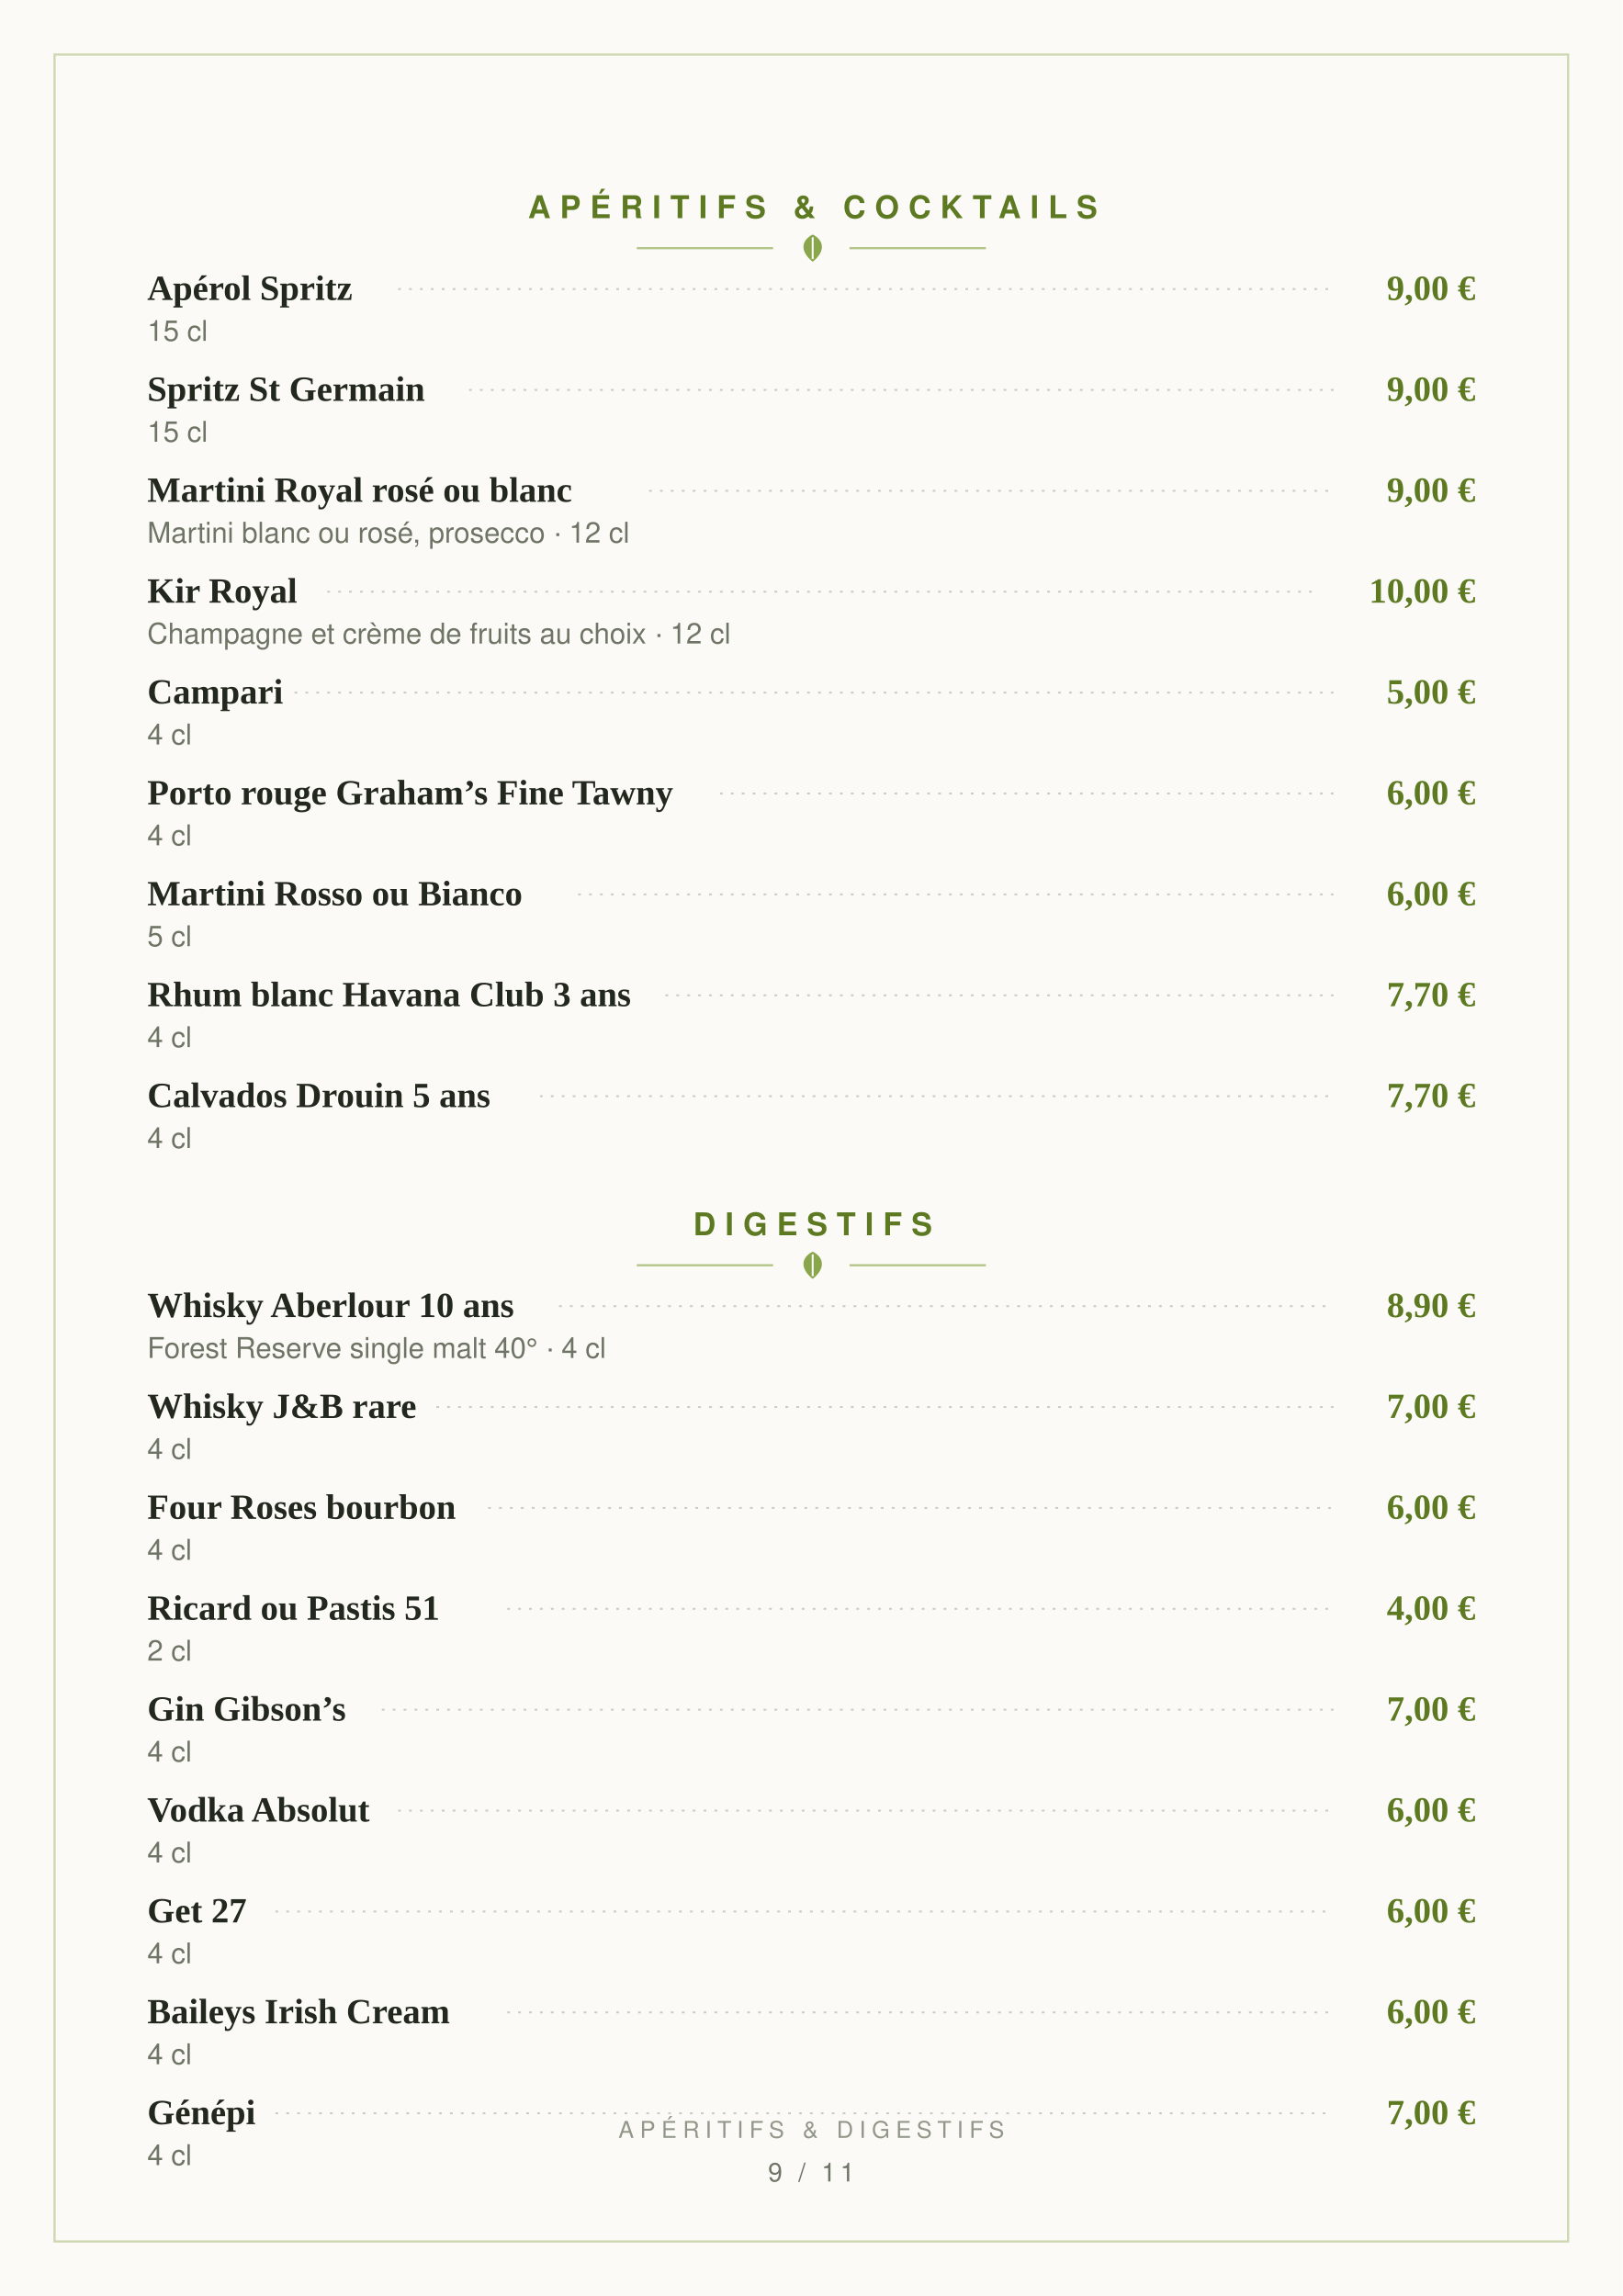
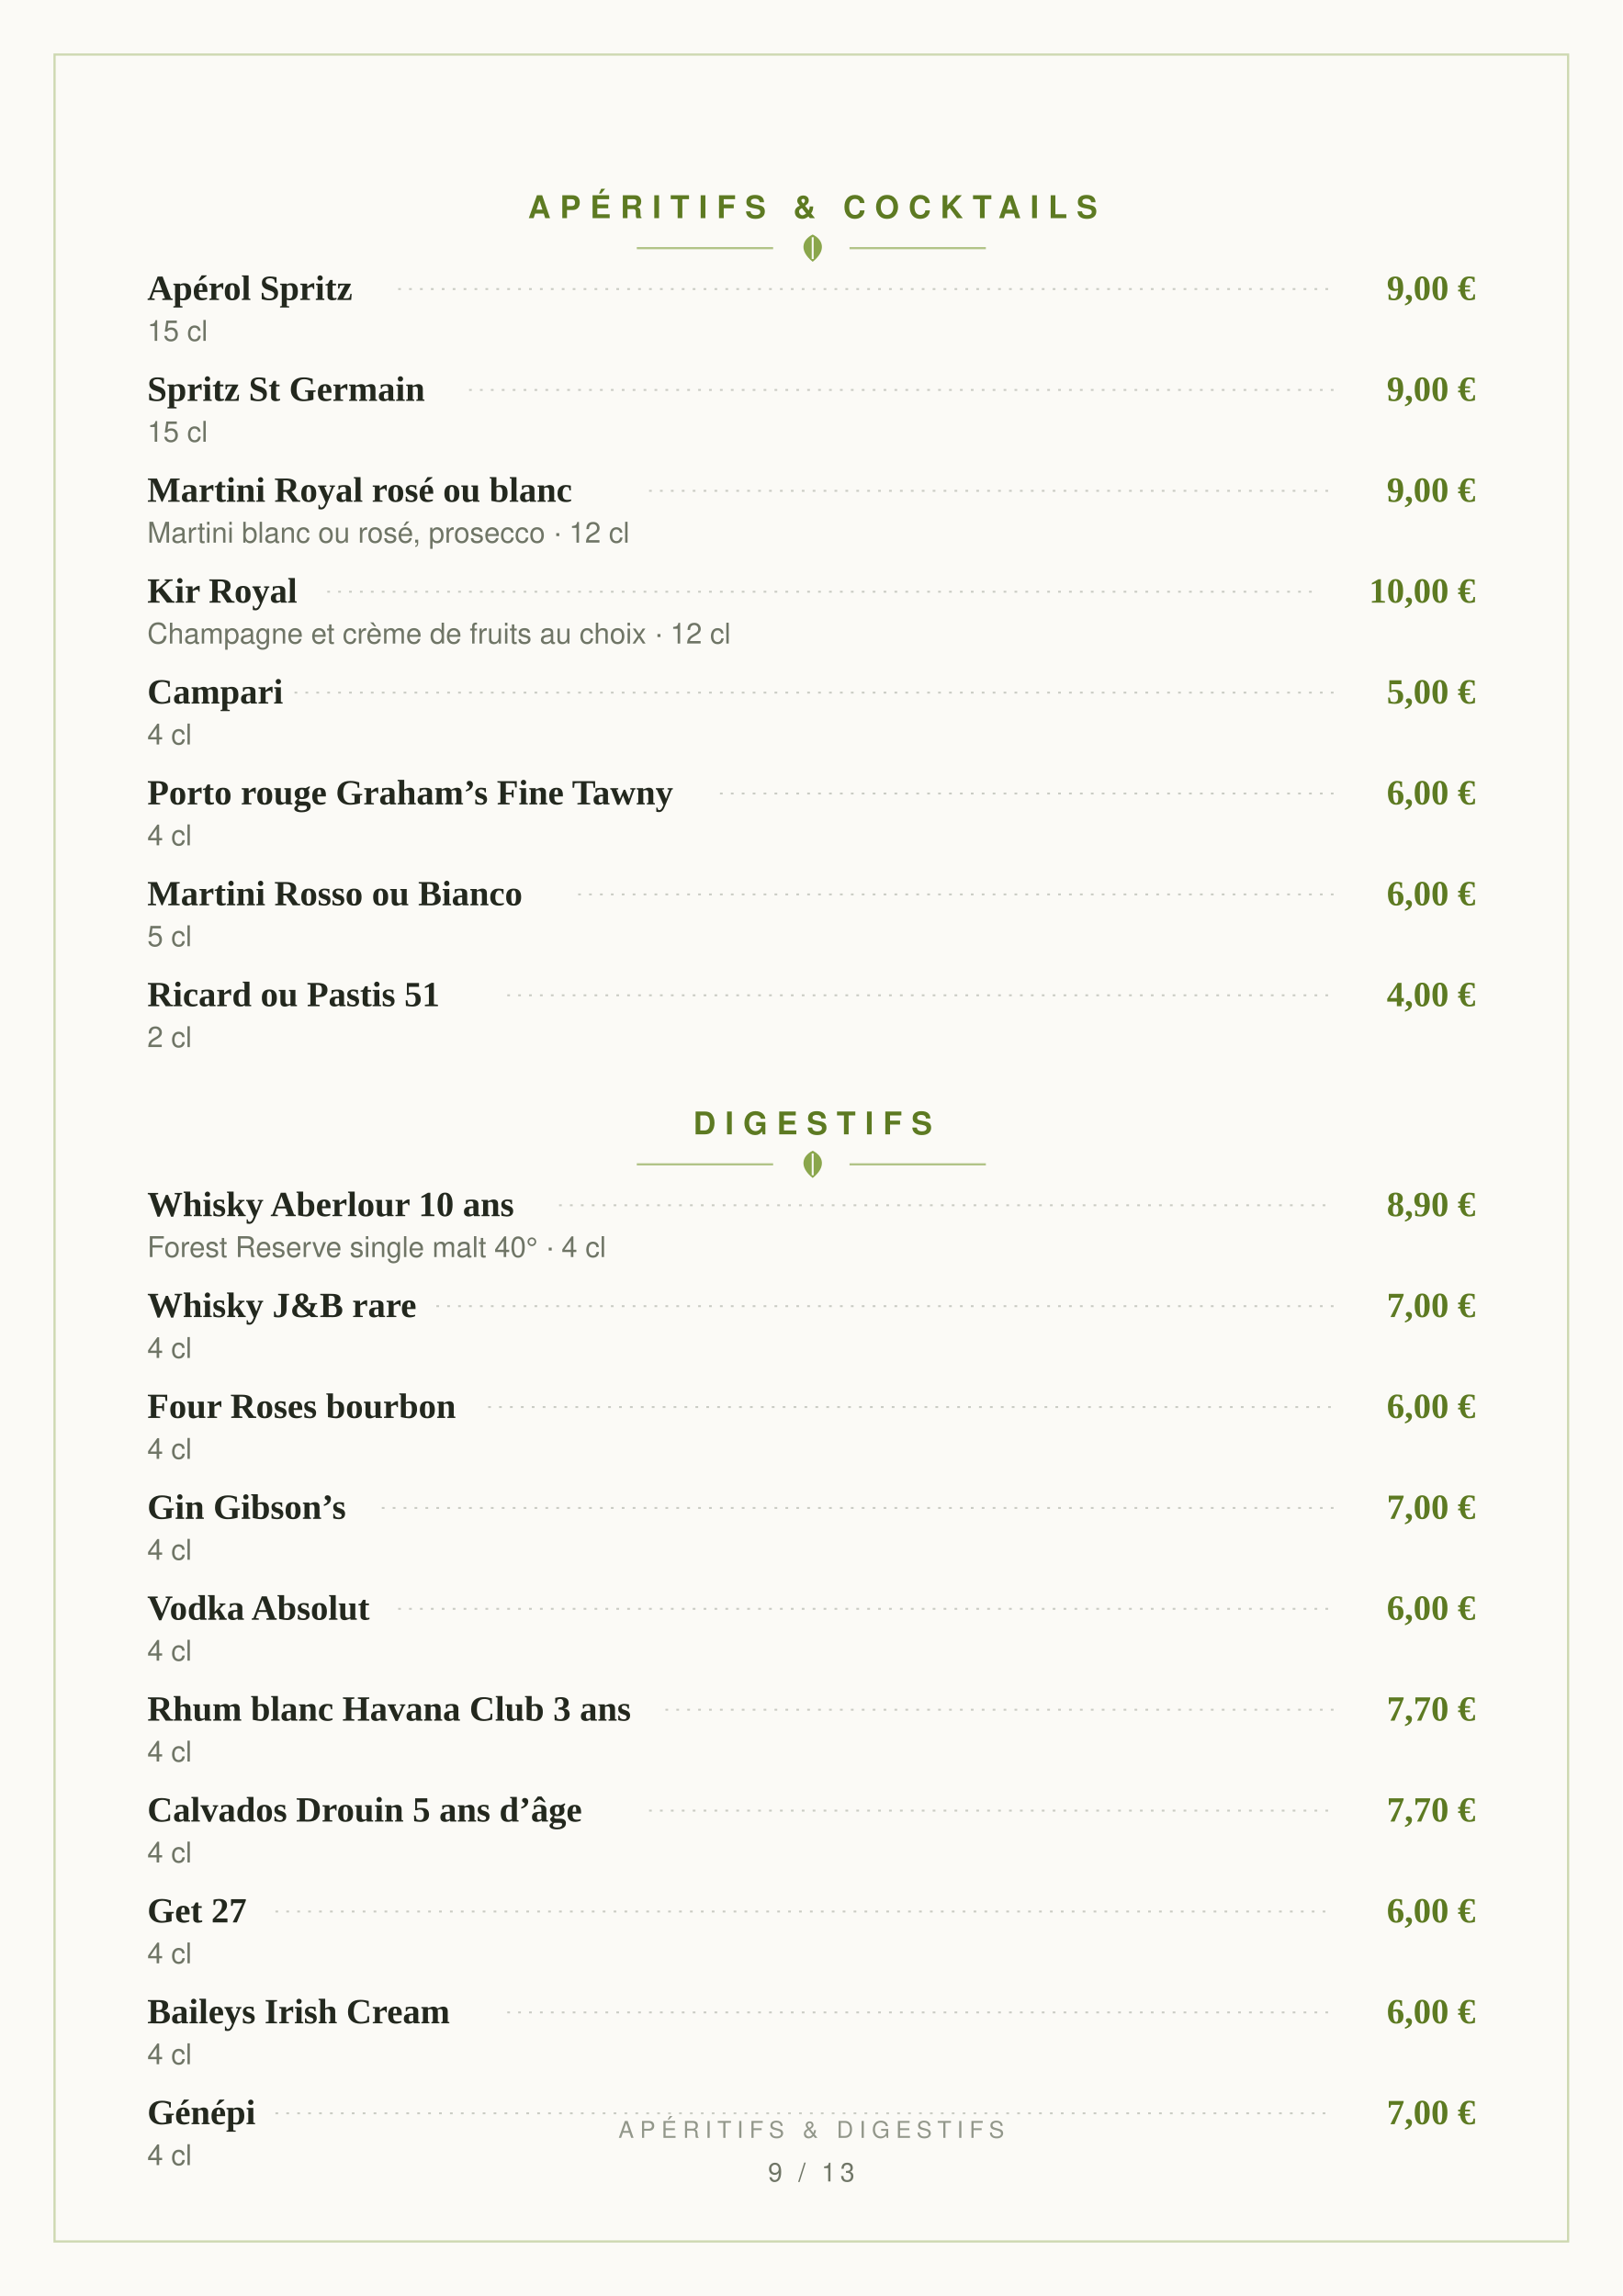
<svg xmlns="http://www.w3.org/2000/svg" viewBox="0 0 595 842" width="595" height="842" role="img">
  <rect width="595" height="842" fill="#fbfaf6" />
  <rect x="20" y="20" width="555" height="802" fill="none" stroke="#77982e" stroke-width=".8" opacity=".35" />
  <g transform="translate(0,0)">
    <text x="298" y="80" font-family="'Helvetica Neue', Helvetica, Arial, sans-serif" font-size="11.5" fill="#5d7a22" text-anchor="middle" font-weight="600" letter-spacing="3.4">APÉRITIFS &amp; COCKTAILS</text>
    <line x1="233.5" y1="91" x2="283.5" y2="91" stroke="#77982e" stroke-width=".8" opacity=".55" />
    <line x1="311.5" y1="91" x2="361.5" y2="91" stroke="#77982e" stroke-width=".8" opacity=".55" />
    <g transform="translate(298,91)" fill="#77982e" opacity=".85">
      <path d="M0,-5 C4,-3 5,1 0,5 C-5,1 -4,-3 0,-5 Z" />
      <line x1="0" y1="-4" x2="0" y2="4" stroke="#fbfaf6" stroke-width=".7" />
    </g>
    <text x="54" y="110" font-family="Georgia, 'Times New Roman', serif" font-size="13" fill="#23281e" text-anchor="start" font-weight="bold" letter-spacing="0">Apérol Spritz</text>
    <text x="541" y="110" font-family="Georgia, 'Times New Roman', serif" font-size="13" fill="#5d7a22" text-anchor="end" font-weight="bold" letter-spacing="0">9,00 €</text>
    <line x1="146" y1="106" x2="489" y2="106" stroke="#6f7566" stroke-width=".7" opacity=".35" stroke-dasharray="1 3" />
    <text x="54" y="125" font-family="'Helvetica Neue', Helvetica, Arial, sans-serif" font-size="10.5" fill="#6f7566" text-anchor="start" font-weight="normal" letter-spacing="0">15 cl</text>
    <text x="54" y="147" font-family="Georgia, 'Times New Roman', serif" font-size="13" fill="#23281e" text-anchor="start" font-weight="bold" letter-spacing="0">Spritz St Germain</text>
    <text x="541" y="147" font-family="Georgia, 'Times New Roman', serif" font-size="13" fill="#5d7a22" text-anchor="end" font-weight="bold" letter-spacing="0">9,00 €</text>
    <line x1="172" y1="143" x2="489" y2="143" stroke="#6f7566" stroke-width=".7" opacity=".35" stroke-dasharray="1 3" />
    <text x="54" y="162" font-family="'Helvetica Neue', Helvetica, Arial, sans-serif" font-size="10.5" fill="#6f7566" text-anchor="start" font-weight="normal" letter-spacing="0">15 cl</text>
    <text x="54" y="184" font-family="Georgia, 'Times New Roman', serif" font-size="13" fill="#23281e" text-anchor="start" font-weight="bold" letter-spacing="0">Martini Royal rosé ou blanc</text>
    <text x="541" y="184" font-family="Georgia, 'Times New Roman', serif" font-size="13" fill="#5d7a22" text-anchor="end" font-weight="bold" letter-spacing="0">9,00 €</text>
    <line x1="238" y1="180" x2="489" y2="180" stroke="#6f7566" stroke-width=".7" opacity=".35" stroke-dasharray="1 3" />
    <text x="54" y="199" font-family="'Helvetica Neue', Helvetica, Arial, sans-serif" font-size="10.5" fill="#6f7566" text-anchor="start" font-weight="normal" letter-spacing="0">Martini blanc ou rosé, prosecco · 12 cl</text>
    <text x="54" y="221" font-family="Georgia, 'Times New Roman', serif" font-size="13" fill="#23281e" text-anchor="start" font-weight="bold" letter-spacing="0">Kir Royal</text>
    <text x="541" y="221" font-family="Georgia, 'Times New Roman', serif" font-size="13" fill="#5d7a22" text-anchor="end" font-weight="bold" letter-spacing="0">10,00 €</text>
    <line x1="120" y1="217" x2="482" y2="217" stroke="#6f7566" stroke-width=".7" opacity=".35" stroke-dasharray="1 3" />
    <text x="54" y="236" font-family="'Helvetica Neue', Helvetica, Arial, sans-serif" font-size="10.5" fill="#6f7566" text-anchor="start" font-weight="normal" letter-spacing="0">Champagne et crème de fruits au choix · 12 cl</text>
    <text x="54" y="258" font-family="Georgia, 'Times New Roman', serif" font-size="13" fill="#23281e" text-anchor="start" font-weight="bold" letter-spacing="0">Campari</text>
    <text x="541" y="258" font-family="Georgia, 'Times New Roman', serif" font-size="13" fill="#5d7a22" text-anchor="end" font-weight="bold" letter-spacing="0">5,00 €</text>
    <line x1="108" y1="254" x2="489" y2="254" stroke="#6f7566" stroke-width=".7" opacity=".35" stroke-dasharray="1 3" />
    <text x="54" y="273" font-family="'Helvetica Neue', Helvetica, Arial, sans-serif" font-size="10.5" fill="#6f7566" text-anchor="start" font-weight="normal" letter-spacing="0">4 cl</text>
    <text x="54" y="295" font-family="Georgia, 'Times New Roman', serif" font-size="13" fill="#23281e" text-anchor="start" font-weight="bold" letter-spacing="0">Porto rouge Graham’s Fine Tawny</text>
    <text x="541" y="295" font-family="Georgia, 'Times New Roman', serif" font-size="13" fill="#5d7a22" text-anchor="end" font-weight="bold" letter-spacing="0">6,00 €</text>
    <line x1="264" y1="291" x2="489" y2="291" stroke="#6f7566" stroke-width=".7" opacity=".35" stroke-dasharray="1 3" />
    <text x="54" y="310" font-family="'Helvetica Neue', Helvetica, Arial, sans-serif" font-size="10.5" fill="#6f7566" text-anchor="start" font-weight="normal" letter-spacing="0">4 cl</text>
    <text x="54" y="332" font-family="Georgia, 'Times New Roman', serif" font-size="13" fill="#23281e" text-anchor="start" font-weight="bold" letter-spacing="0">Martini Rosso ou Bianco</text>
    <text x="541" y="332" font-family="Georgia, 'Times New Roman', serif" font-size="13" fill="#5d7a22" text-anchor="end" font-weight="bold" letter-spacing="0">6,00 €</text>
    <line x1="212" y1="328" x2="489" y2="328" stroke="#6f7566" stroke-width=".7" opacity=".35" stroke-dasharray="1 3" />
    <text x="54" y="347" font-family="'Helvetica Neue', Helvetica, Arial, sans-serif" font-size="10.5" fill="#6f7566" text-anchor="start" font-weight="normal" letter-spacing="0">5 cl</text>
-     <text x="54" y="369" font-family="Georgia, 'Times New Roman', serif" font-size="13" fill="#23281e" text-anchor="start" font-weight="bold" letter-spacing="0">Rhum blanc Havana Club 3 ans</text>
-     <text x="541" y="369" font-family="Georgia, 'Times New Roman', serif" font-size="13" fill="#5d7a22" text-anchor="end" font-weight="bold" letter-spacing="0">7,70 €</text>
-     <line x1="244" y1="365" x2="489" y2="365" stroke="#6f7566" stroke-width=".7" opacity=".35" stroke-dasharray="1 3" />
-     <text x="54" y="384" font-family="'Helvetica Neue', Helvetica, Arial, sans-serif" font-size="10.5" fill="#6f7566" text-anchor="start" font-weight="normal" letter-spacing="0">4 cl</text>
-     <text x="54" y="406" font-family="Georgia, 'Times New Roman', serif" font-size="13" fill="#23281e" text-anchor="start" font-weight="bold" letter-spacing="0">Calvados Drouin 5 ans</text>
-     <text x="541" y="406" font-family="Georgia, 'Times New Roman', serif" font-size="13" fill="#5d7a22" text-anchor="end" font-weight="bold" letter-spacing="0">7,70 €</text>
-     <line x1="198" y1="402" x2="489" y2="402" stroke="#6f7566" stroke-width=".7" opacity=".35" stroke-dasharray="1 3" />
-     <text x="54" y="421" font-family="'Helvetica Neue', Helvetica, Arial, sans-serif" font-size="10.5" fill="#6f7566" text-anchor="start" font-weight="normal" letter-spacing="0">4 cl</text>
-     <text x="298" y="453" font-family="'Helvetica Neue', Helvetica, Arial, sans-serif" font-size="11.5" fill="#5d7a22" text-anchor="middle" font-weight="600" letter-spacing="3.4">DIGESTIFS</text>
-     <line x1="233.5" y1="464" x2="283.5" y2="464" stroke="#77982e" stroke-width=".8" opacity=".55" />
-     <line x1="311.5" y1="464" x2="361.5" y2="464" stroke="#77982e" stroke-width=".8" opacity=".55" />
-     <g transform="translate(298,464)" fill="#77982e" opacity=".85">
+     <text x="54" y="369" font-family="Georgia, 'Times New Roman', serif" font-size="13" fill="#23281e" text-anchor="start" font-weight="bold" letter-spacing="0">Ricard ou Pastis 51</text>
+     <text x="541" y="369" font-family="Georgia, 'Times New Roman', serif" font-size="13" fill="#5d7a22" text-anchor="end" font-weight="bold" letter-spacing="0">4,00 €</text>
+     <line x1="186" y1="365" x2="489" y2="365" stroke="#6f7566" stroke-width=".7" opacity=".35" stroke-dasharray="1 3" />
+     <text x="54" y="384" font-family="'Helvetica Neue', Helvetica, Arial, sans-serif" font-size="10.5" fill="#6f7566" text-anchor="start" font-weight="normal" letter-spacing="0">2 cl</text>
+     <text x="298" y="416" font-family="'Helvetica Neue', Helvetica, Arial, sans-serif" font-size="11.5" fill="#5d7a22" text-anchor="middle" font-weight="600" letter-spacing="3.4">DIGESTIFS</text>
+     <line x1="233.5" y1="427" x2="283.5" y2="427" stroke="#77982e" stroke-width=".8" opacity=".55" />
+     <line x1="311.5" y1="427" x2="361.5" y2="427" stroke="#77982e" stroke-width=".8" opacity=".55" />
+     <g transform="translate(298,427)" fill="#77982e" opacity=".85">
      <path d="M0,-5 C4,-3 5,1 0,5 C-5,1 -4,-3 0,-5 Z" />
      <line x1="0" y1="-4" x2="0" y2="4" stroke="#fbfaf6" stroke-width=".7" />
    </g>
-     <text x="54" y="483" font-family="Georgia, 'Times New Roman', serif" font-size="13" fill="#23281e" text-anchor="start" font-weight="bold" letter-spacing="0">Whisky Aberlour 10 ans</text>
-     <text x="541" y="483" font-family="Georgia, 'Times New Roman', serif" font-size="13" fill="#5d7a22" text-anchor="end" font-weight="bold" letter-spacing="0">8,90 €</text>
-     <line x1="205" y1="479" x2="489" y2="479" stroke="#6f7566" stroke-width=".7" opacity=".35" stroke-dasharray="1 3" />
-     <text x="54" y="498" font-family="'Helvetica Neue', Helvetica, Arial, sans-serif" font-size="10.5" fill="#6f7566" text-anchor="start" font-weight="normal" letter-spacing="0">Forest Reserve single malt 40° · 4 cl</text>
-     <text x="54" y="520" font-family="Georgia, 'Times New Roman', serif" font-size="13" fill="#23281e" text-anchor="start" font-weight="bold" letter-spacing="0">Whisky J&amp;B rare</text>
-     <text x="541" y="520" font-family="Georgia, 'Times New Roman', serif" font-size="13" fill="#5d7a22" text-anchor="end" font-weight="bold" letter-spacing="0">7,00 €</text>
-     <line x1="160" y1="516" x2="489" y2="516" stroke="#6f7566" stroke-width=".7" opacity=".35" stroke-dasharray="1 3" />
+     <text x="54" y="446" font-family="Georgia, 'Times New Roman', serif" font-size="13" fill="#23281e" text-anchor="start" font-weight="bold" letter-spacing="0">Whisky Aberlour 10 ans</text>
+     <text x="541" y="446" font-family="Georgia, 'Times New Roman', serif" font-size="13" fill="#5d7a22" text-anchor="end" font-weight="bold" letter-spacing="0">8,90 €</text>
+     <line x1="205" y1="442" x2="489" y2="442" stroke="#6f7566" stroke-width=".7" opacity=".35" stroke-dasharray="1 3" />
+     <text x="54" y="461" font-family="'Helvetica Neue', Helvetica, Arial, sans-serif" font-size="10.5" fill="#6f7566" text-anchor="start" font-weight="normal" letter-spacing="0">Forest Reserve single malt 40° · 4 cl</text>
+     <text x="54" y="483" font-family="Georgia, 'Times New Roman', serif" font-size="13" fill="#23281e" text-anchor="start" font-weight="bold" letter-spacing="0">Whisky J&amp;B rare</text>
+     <text x="541" y="483" font-family="Georgia, 'Times New Roman', serif" font-size="13" fill="#5d7a22" text-anchor="end" font-weight="bold" letter-spacing="0">7,00 €</text>
+     <line x1="160" y1="479" x2="489" y2="479" stroke="#6f7566" stroke-width=".7" opacity=".35" stroke-dasharray="1 3" />
+     <text x="54" y="498" font-family="'Helvetica Neue', Helvetica, Arial, sans-serif" font-size="10.5" fill="#6f7566" text-anchor="start" font-weight="normal" letter-spacing="0">4 cl</text>
+     <text x="54" y="520" font-family="Georgia, 'Times New Roman', serif" font-size="13" fill="#23281e" text-anchor="start" font-weight="bold" letter-spacing="0">Four Roses bourbon</text>
+     <text x="541" y="520" font-family="Georgia, 'Times New Roman', serif" font-size="13" fill="#5d7a22" text-anchor="end" font-weight="bold" letter-spacing="0">6,00 €</text>
+     <line x1="179" y1="516" x2="489" y2="516" stroke="#6f7566" stroke-width=".7" opacity=".35" stroke-dasharray="1 3" />
    <text x="54" y="535" font-family="'Helvetica Neue', Helvetica, Arial, sans-serif" font-size="10.5" fill="#6f7566" text-anchor="start" font-weight="normal" letter-spacing="0">4 cl</text>
-     <text x="54" y="557" font-family="Georgia, 'Times New Roman', serif" font-size="13" fill="#23281e" text-anchor="start" font-weight="bold" letter-spacing="0">Four Roses bourbon</text>
-     <text x="541" y="557" font-family="Georgia, 'Times New Roman', serif" font-size="13" fill="#5d7a22" text-anchor="end" font-weight="bold" letter-spacing="0">6,00 €</text>
-     <line x1="179" y1="553" x2="489" y2="553" stroke="#6f7566" stroke-width=".7" opacity=".35" stroke-dasharray="1 3" />
+     <text x="54" y="557" font-family="Georgia, 'Times New Roman', serif" font-size="13" fill="#23281e" text-anchor="start" font-weight="bold" letter-spacing="0">Gin Gibson’s</text>
+     <text x="541" y="557" font-family="Georgia, 'Times New Roman', serif" font-size="13" fill="#5d7a22" text-anchor="end" font-weight="bold" letter-spacing="0">7,00 €</text>
+     <line x1="140" y1="553" x2="489" y2="553" stroke="#6f7566" stroke-width=".7" opacity=".35" stroke-dasharray="1 3" />
    <text x="54" y="572" font-family="'Helvetica Neue', Helvetica, Arial, sans-serif" font-size="10.5" fill="#6f7566" text-anchor="start" font-weight="normal" letter-spacing="0">4 cl</text>
-     <text x="54" y="594" font-family="Georgia, 'Times New Roman', serif" font-size="13" fill="#23281e" text-anchor="start" font-weight="bold" letter-spacing="0">Ricard ou Pastis 51</text>
-     <text x="541" y="594" font-family="Georgia, 'Times New Roman', serif" font-size="13" fill="#5d7a22" text-anchor="end" font-weight="bold" letter-spacing="0">4,00 €</text>
-     <line x1="186" y1="590" x2="489" y2="590" stroke="#6f7566" stroke-width=".7" opacity=".35" stroke-dasharray="1 3" />
-     <text x="54" y="609" font-family="'Helvetica Neue', Helvetica, Arial, sans-serif" font-size="10.5" fill="#6f7566" text-anchor="start" font-weight="normal" letter-spacing="0">2 cl</text>
-     <text x="54" y="631" font-family="Georgia, 'Times New Roman', serif" font-size="13" fill="#23281e" text-anchor="start" font-weight="bold" letter-spacing="0">Gin Gibson’s</text>
-     <text x="541" y="631" font-family="Georgia, 'Times New Roman', serif" font-size="13" fill="#5d7a22" text-anchor="end" font-weight="bold" letter-spacing="0">7,00 €</text>
-     <line x1="140" y1="627" x2="489" y2="627" stroke="#6f7566" stroke-width=".7" opacity=".35" stroke-dasharray="1 3" />
+     <text x="54" y="594" font-family="Georgia, 'Times New Roman', serif" font-size="13" fill="#23281e" text-anchor="start" font-weight="bold" letter-spacing="0">Vodka Absolut</text>
+     <text x="541" y="594" font-family="Georgia, 'Times New Roman', serif" font-size="13" fill="#5d7a22" text-anchor="end" font-weight="bold" letter-spacing="0">6,00 €</text>
+     <line x1="146" y1="590" x2="489" y2="590" stroke="#6f7566" stroke-width=".7" opacity=".35" stroke-dasharray="1 3" />
+     <text x="54" y="609" font-family="'Helvetica Neue', Helvetica, Arial, sans-serif" font-size="10.5" fill="#6f7566" text-anchor="start" font-weight="normal" letter-spacing="0">4 cl</text>
+     <text x="54" y="631" font-family="Georgia, 'Times New Roman', serif" font-size="13" fill="#23281e" text-anchor="start" font-weight="bold" letter-spacing="0">Rhum blanc Havana Club 3 ans</text>
+     <text x="541" y="631" font-family="Georgia, 'Times New Roman', serif" font-size="13" fill="#5d7a22" text-anchor="end" font-weight="bold" letter-spacing="0">7,70 €</text>
+     <line x1="244" y1="627" x2="489" y2="627" stroke="#6f7566" stroke-width=".7" opacity=".35" stroke-dasharray="1 3" />
    <text x="54" y="646" font-family="'Helvetica Neue', Helvetica, Arial, sans-serif" font-size="10.5" fill="#6f7566" text-anchor="start" font-weight="normal" letter-spacing="0">4 cl</text>
-     <text x="54" y="668" font-family="Georgia, 'Times New Roman', serif" font-size="13" fill="#23281e" text-anchor="start" font-weight="bold" letter-spacing="0">Vodka Absolut</text>
-     <text x="541" y="668" font-family="Georgia, 'Times New Roman', serif" font-size="13" fill="#5d7a22" text-anchor="end" font-weight="bold" letter-spacing="0">6,00 €</text>
-     <line x1="146" y1="664" x2="489" y2="664" stroke="#6f7566" stroke-width=".7" opacity=".35" stroke-dasharray="1 3" />
+     <text x="54" y="668" font-family="Georgia, 'Times New Roman', serif" font-size="13" fill="#23281e" text-anchor="start" font-weight="bold" letter-spacing="0">Calvados Drouin 5 ans d’âge</text>
+     <text x="541" y="668" font-family="Georgia, 'Times New Roman', serif" font-size="13" fill="#5d7a22" text-anchor="end" font-weight="bold" letter-spacing="0">7,70 €</text>
+     <line x1="238" y1="664" x2="489" y2="664" stroke="#6f7566" stroke-width=".7" opacity=".35" stroke-dasharray="1 3" />
    <text x="54" y="683" font-family="'Helvetica Neue', Helvetica, Arial, sans-serif" font-size="10.5" fill="#6f7566" text-anchor="start" font-weight="normal" letter-spacing="0">4 cl</text>
    <text x="54" y="705" font-family="Georgia, 'Times New Roman', serif" font-size="13" fill="#23281e" text-anchor="start" font-weight="bold" letter-spacing="0">Get 27</text>
    <text x="541" y="705" font-family="Georgia, 'Times New Roman', serif" font-size="13" fill="#5d7a22" text-anchor="end" font-weight="bold" letter-spacing="0">6,00 €</text>
    <line x1="101" y1="701" x2="489" y2="701" stroke="#6f7566" stroke-width=".7" opacity=".35" stroke-dasharray="1 3" />
    <text x="54" y="720" font-family="'Helvetica Neue', Helvetica, Arial, sans-serif" font-size="10.5" fill="#6f7566" text-anchor="start" font-weight="normal" letter-spacing="0">4 cl</text>
    <text x="54" y="742" font-family="Georgia, 'Times New Roman', serif" font-size="13" fill="#23281e" text-anchor="start" font-weight="bold" letter-spacing="0">Baileys Irish Cream</text>
    <text x="541" y="742" font-family="Georgia, 'Times New Roman', serif" font-size="13" fill="#5d7a22" text-anchor="end" font-weight="bold" letter-spacing="0">6,00 €</text>
    <line x1="186" y1="738" x2="489" y2="738" stroke="#6f7566" stroke-width=".7" opacity=".35" stroke-dasharray="1 3" />
    <text x="54" y="757" font-family="'Helvetica Neue', Helvetica, Arial, sans-serif" font-size="10.5" fill="#6f7566" text-anchor="start" font-weight="normal" letter-spacing="0">4 cl</text>
    <text x="54" y="779" font-family="Georgia, 'Times New Roman', serif" font-size="13" fill="#23281e" text-anchor="start" font-weight="bold" letter-spacing="0">Génépi</text>
    <text x="541" y="779" font-family="Georgia, 'Times New Roman', serif" font-size="13" fill="#5d7a22" text-anchor="end" font-weight="bold" letter-spacing="0">7,00 €</text>
    <line x1="101" y1="775" x2="489" y2="775" stroke="#6f7566" stroke-width=".7" opacity=".35" stroke-dasharray="1 3" />
    <text x="54" y="794" font-family="'Helvetica Neue', Helvetica, Arial, sans-serif" font-size="10.5" fill="#6f7566" text-anchor="start" font-weight="normal" letter-spacing="0">4 cl</text>
  </g>
-   <text x="297.5" y="800" font-family="'Helvetica Neue', Helvetica, Arial, sans-serif" font-size="9.5" fill="#6f7566" text-anchor="middle" letter-spacing="1.6">9 / 11</text>
+   <text x="297.5" y="800" font-family="'Helvetica Neue', Helvetica, Arial, sans-serif" font-size="9.5" fill="#6f7566" text-anchor="middle" letter-spacing="1.6">9 / 13</text>
  <text x="297.5" y="784" font-family="'Helvetica Neue', Helvetica, Arial, sans-serif" font-size="8.5" fill="#6f7566" text-anchor="middle" letter-spacing="2.2" opacity=".75">APÉRITIFS &amp; DIGESTIFS</text>
</svg>
